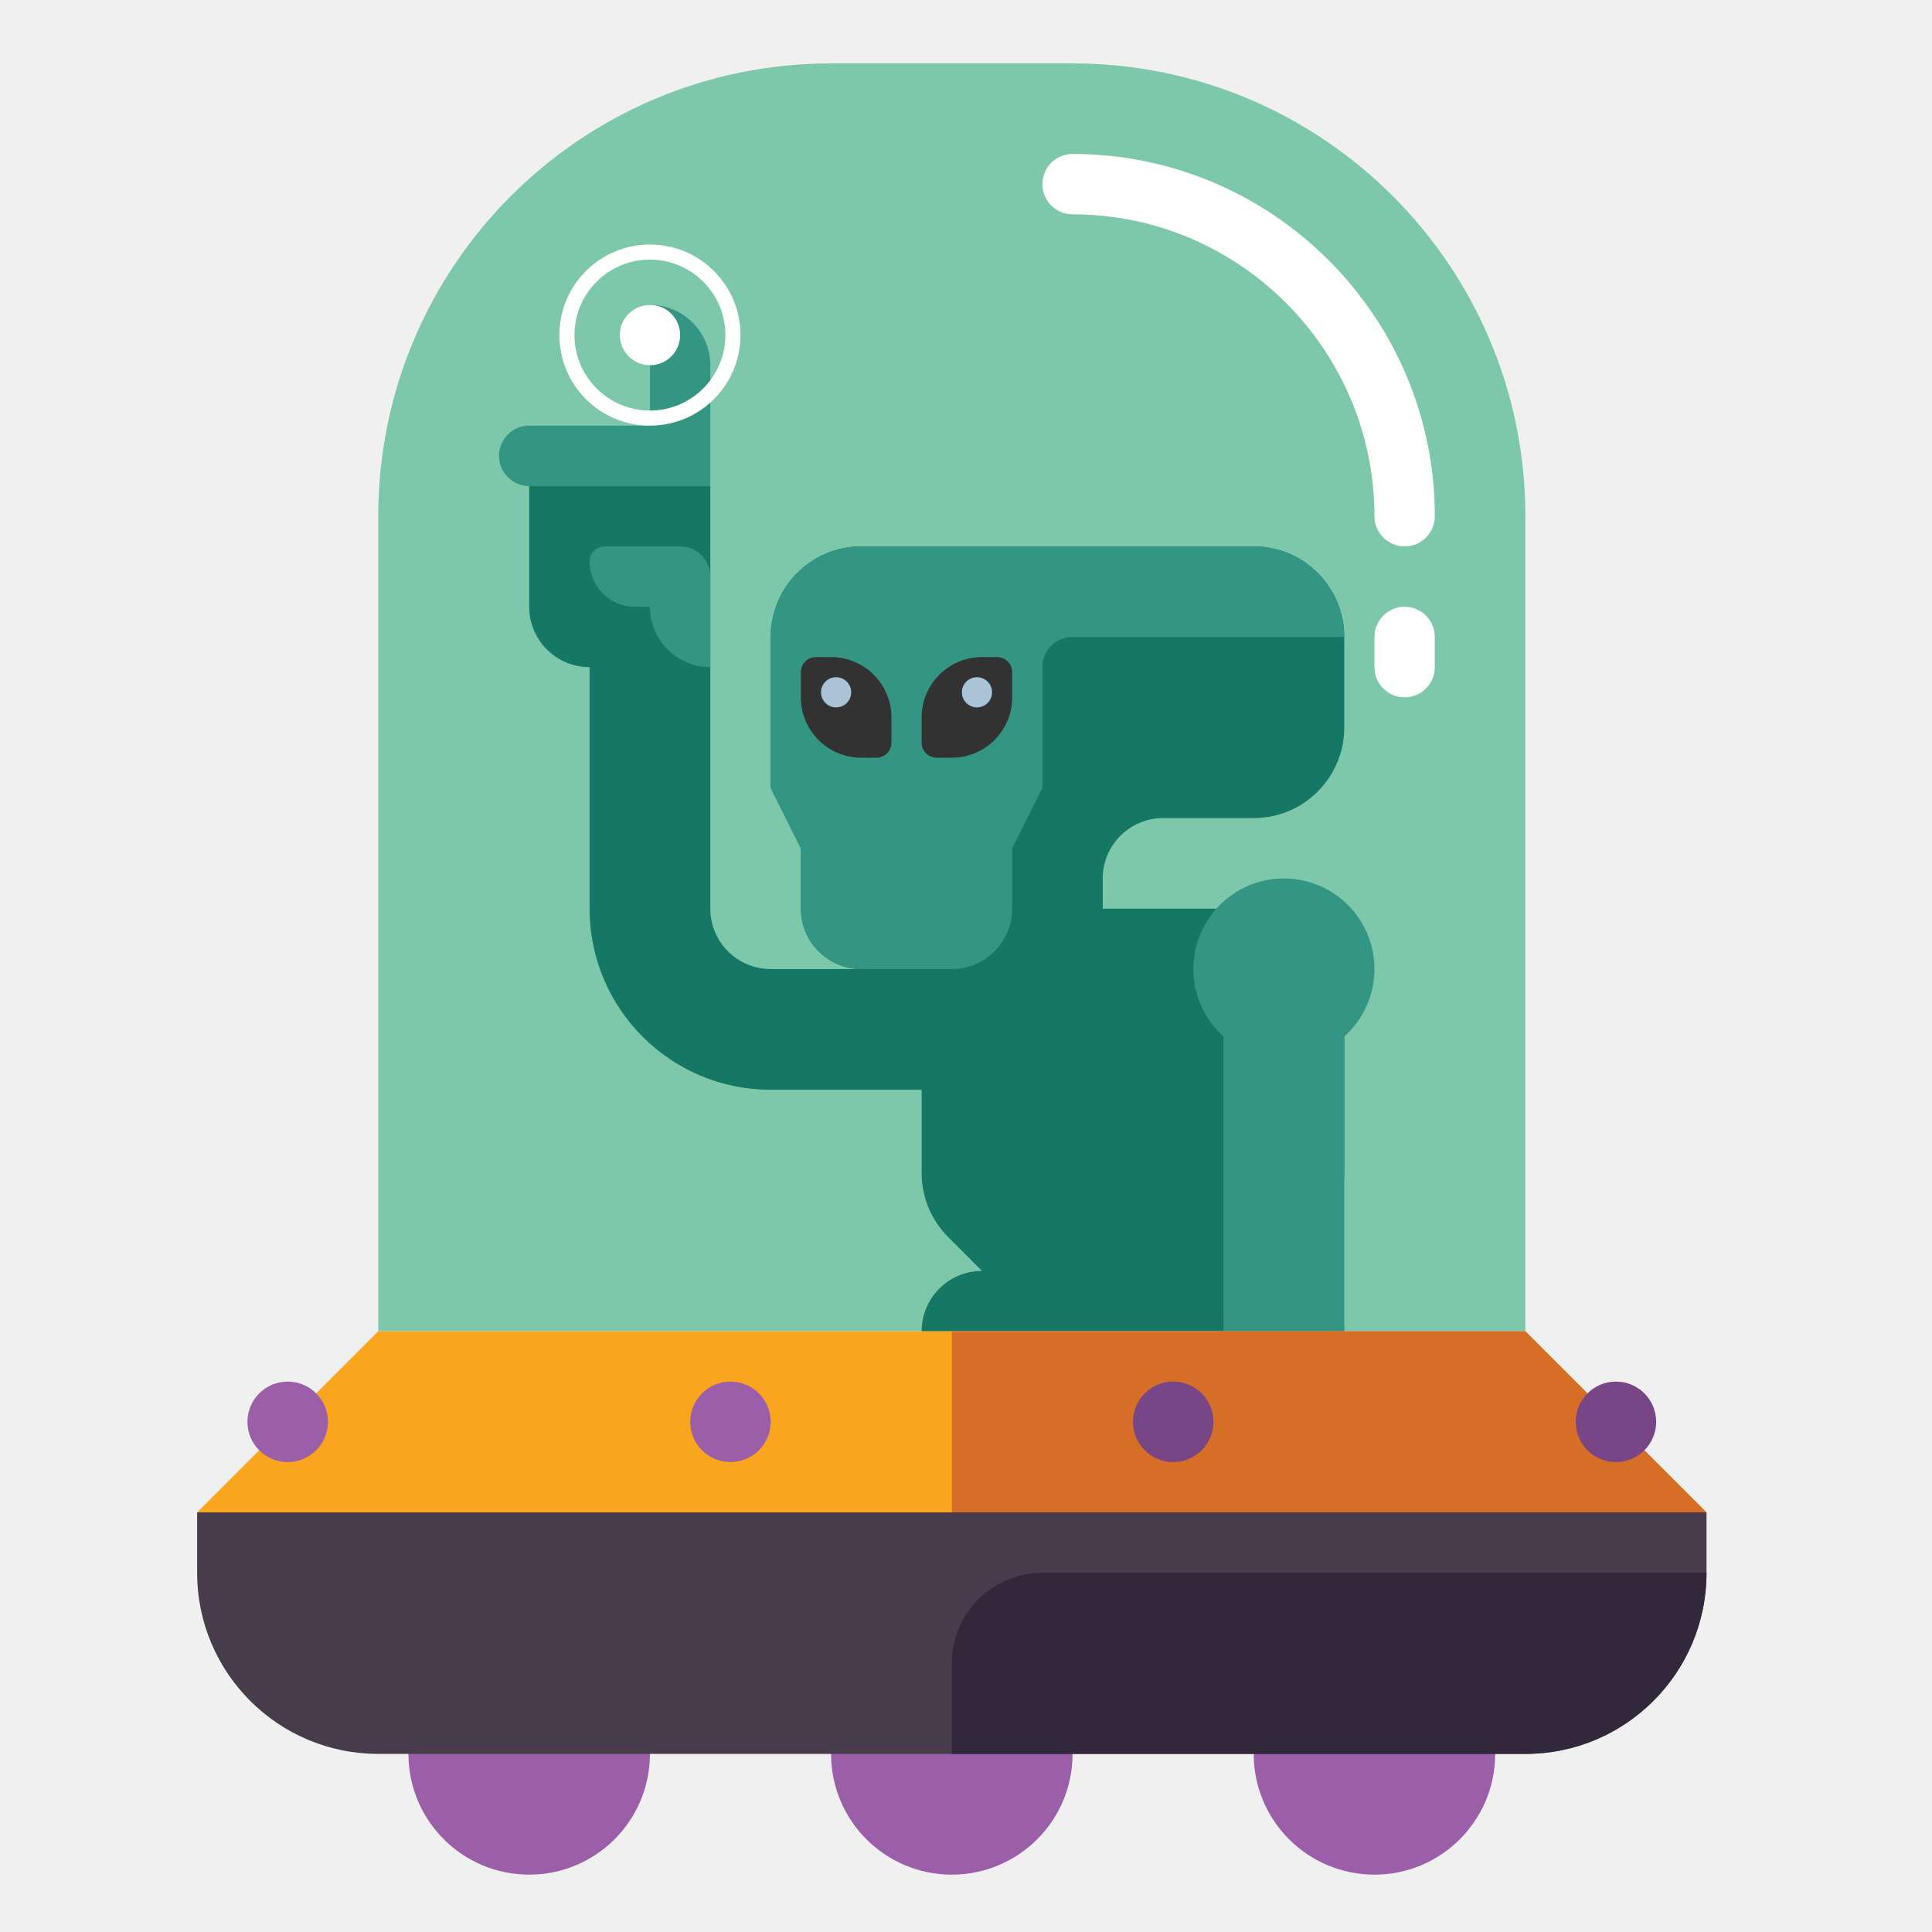
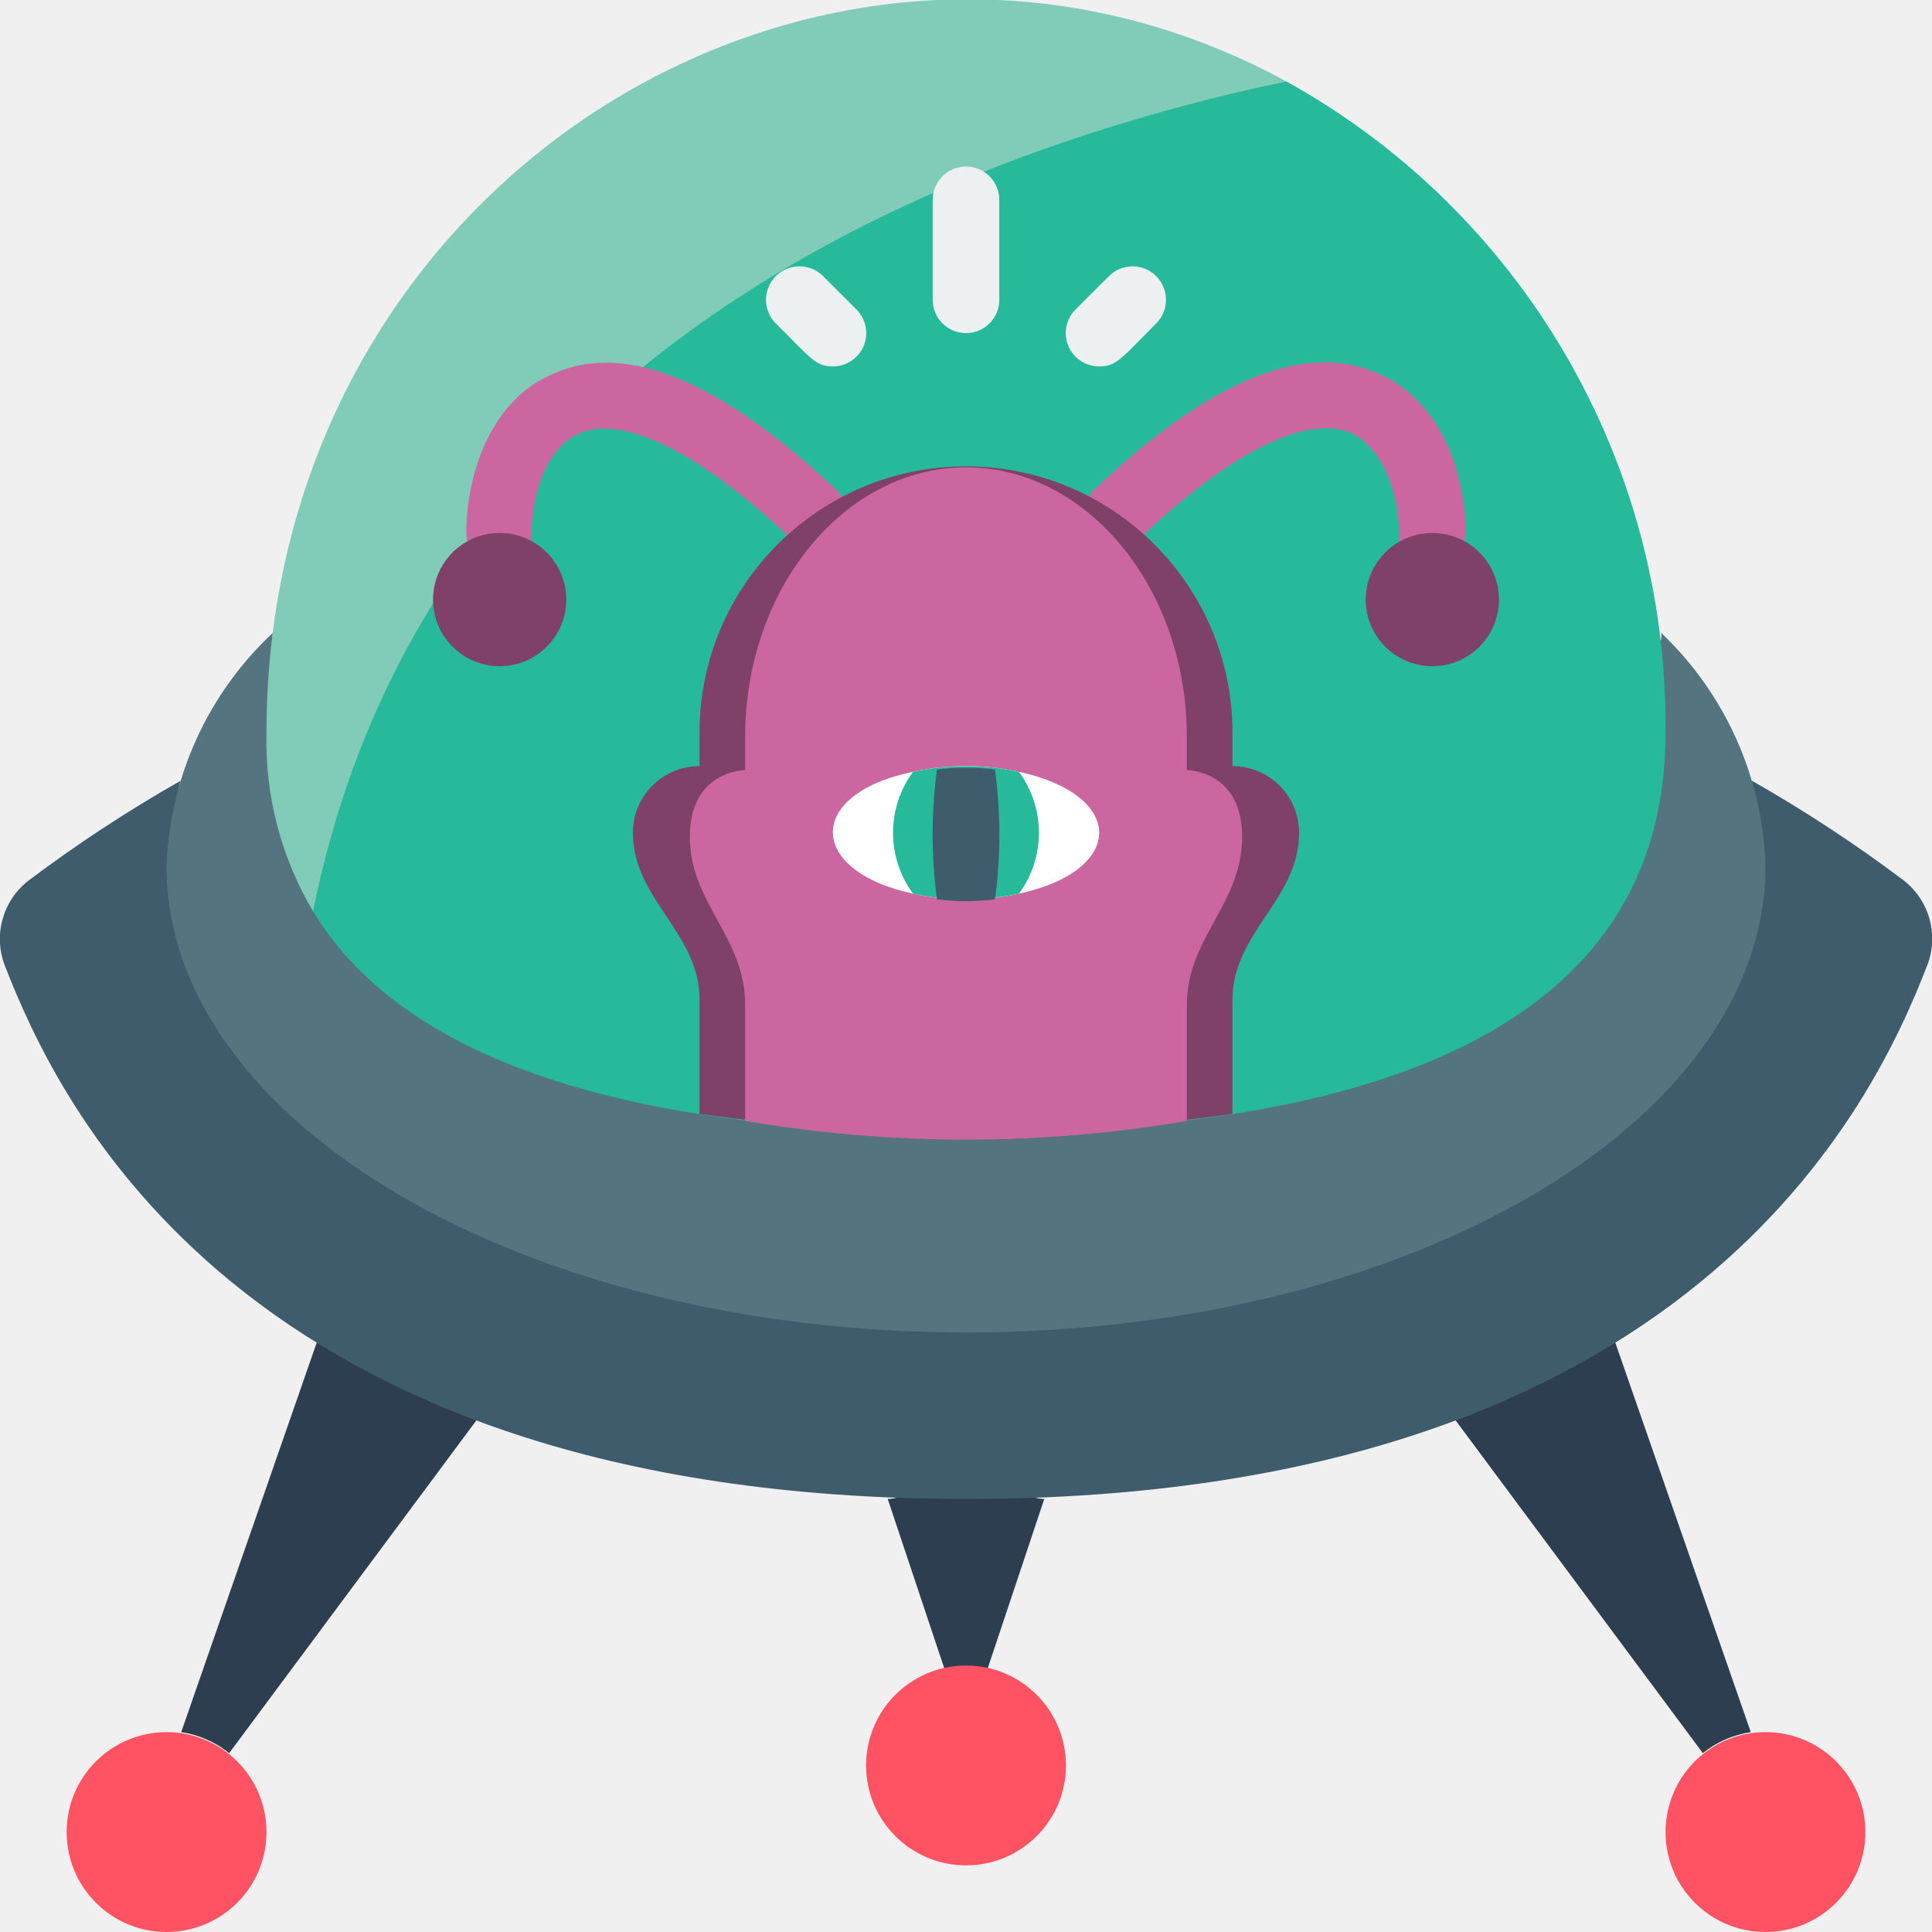
- <svg xmlns="http://www.w3.org/2000/svg" id="Layer_1" enable-background="new 0 0 512 512" height="512" viewBox="0 0 512 512" width="512">
-   <g>
-     <g>
-       <path d="m404.241 352.8h-304v-216c0-66.274 53.726-120 120-120h64c66.274 0 120 53.726 120 120z" fill="#7dc8aa" />
+ <svg xmlns="http://www.w3.org/2000/svg" height="512" viewBox="0 0 58 58" width="512">
+   <g id="005---Alien-Space-Ship" fill="none" transform="translate(-1 -1)">
+     <g fill="#2c3e50">
+       <path id="Shape" d="m10.51 41.3-4.07 11.7c.527.078 1.025.296 1.44.63l7.43-10c-.91-.34-1.75-1.71-2.55-2.1s-1.55.21-2.25-.23z" />
+       <path id="Shape" d="m49.49 41.3 4.07 11.7c-.527.078-1.025.296-1.44.63l-7.43-10c.9-.33 1.74-1.7 2.53-2.08s1.56.19 2.27-.25z" />
+       <path id="Shape" d="m30 45c-.81 0-1.59 1-2.35 1l1.71 5.12c.422-.09.858-.09 1.28 0l1.71-5.12c-.76 0-1.54-1-2.35-1z" />
    </g>
-     <g>
-       <path d="m308.241 216.8h24c13.255 0 24-10.745 24-24v-24c0-13.255-10.745-24-24-24h-104c-13.255 0-24 10.745-24 24v40l8 16v16c0 8.836 7.163 16 16 16h-24c-8.837 0-16-7.164-16-16v-112h-48v32c0 8.836 7.163 16 16 16v64c0 26.51 21.49 48 48 48h40v22.059c0 6.365 2.529 12.47 7.029 16.971l8.971 8.971c-8.836 0-16 7.164-16 16h112c0-8.836-7.163-16-16-16l8.971-8.971c4.501-4.501 7.029-10.605 7.029-16.97v-70.06h-64v-8c0-8.836 7.164-16 16-16z" fill="#147864" />
-     </g>
-     <g>
-       <path d="m180.241 144.8h-20c-2.209 0-4 1.791-4 4 0 6.627 5.373 12 12 12h4c0 8.837 7.164 16 16 16v-24c0-4.418-3.582-8-8-8z" fill="#329682" />
-     </g>
-     <g>
-       <path d="m252.241 256.8h-24c-8.837 0-16-7.163-16-16v-16l-8-16v-40c0-13.255 10.745-24 24-24h104c13.255 0 24 10.745 24 24h-72c-4.418 0-8 3.582-8 8v32l-8 16v16c0 8.837-7.163 16-16 16z" fill="#329682" />
-     </g>
-     <g>
-       <path d="m172.241 80.8c-4.418 0-8 3.582-8 8 0 4.418 3.582 8 8 8v16h-32c-4.418 0-8 3.582-8 8s3.582 8 8 8h48v-32c0-8.836-7.163-16-16-16z" fill="#329682" />
-     </g>
-     <g>
-       <path d="m232.241 200.8h-4c-8.837 0-16-7.163-16-16v-6.667c0-2.209 1.791-4 4-4h4c8.837 0 16 7.163 16 16v6.667c0 2.209-1.791 4-4 4z" fill="#323232" />
-     </g>
-     <g>
-       <path d="m248.241 200.8h4c8.837 0 16-7.163 16-16v-6.667c0-2.209-1.791-4-4-4h-4c-8.837 0-16 7.163-16 16v6.667c0 2.209 1.791 4 4 4z" fill="#323232" />
-     </g>
-     <g>
-       <circle cx="221.575" cy="183.467" fill="#aac3d7" r="4" />
-     </g>
-     <g>
-       <circle cx="258.908" cy="183.467" fill="#aac3d7" r="4" />
-     </g>
-     <g>
-       <path d="m364.241 256.8c0-13.255-10.745-24-24-24s-24 10.745-24 24c0 7.107 3.091 13.489 8 17.884v78.116h32v-78.116c4.909-4.395 8-10.777 8-17.884z" fill="#329682" />
-     </g>
-     <g>
-       <path d="m372.241 144.8c-4.418 0-8-3.582-8-8 0-44.112-35.888-80-80-80-4.418 0-8-3.582-8-8s3.582-8 8-8c52.935 0 96 43.065 96 96 0 4.418-3.581 8-8 8z" fill="#fff" />
-     </g>
-     <g>
-       <path d="m372.241 184.8c-4.418 0-8-3.582-8-8v-8c0-4.418 3.582-8 8-8s8 3.582 8 8v8c0 4.418-3.581 8-8 8z" fill="#fff" />
-     </g>
-     <g>
-       <circle cx="252.241" cy="464.8" fill="#9b5faa" r="32" />
-     </g>
-     <g>
-       <circle cx="364.241" cy="464.8" fill="#9b5faa" r="32" />
-     </g>
-     <g>
-       <circle cx="140.241" cy="464.8" fill="#9b5faa" r="32" />
-     </g>
-     <g>
-       <path d="m452.241 400.8h-400l48-48h304z" fill="#faa51e" />
-     </g>
-     <g>
-       <path d="m404.241 464.8h-304c-26.51 0-48-21.49-48-48v-16h400v16c0 26.51-21.49 48-48 48z" fill="#463c4b" />
-     </g>
-     <g>
-       <path d="m252.241 464.8h152c26.51 0 48-21.49 48-48h-176c-13.255 0-24 10.745-24 24z" fill="#32283c" />
-     </g>
-     <g>
-       <path d="m452.241 400.8-48-48h-152v48z" fill="#d76e28" />
-     </g>
-     <g>
-       <g>
-         <circle cx="76.241" cy="376.8" fill="#9b5faa" r="10.667" />
-       </g>
-       <g>
-         <circle cx="193.575" cy="376.8" fill="#9b5faa" r="10.667" />
-       </g>
-       <g>
-         <circle cx="310.908" cy="376.8" fill="#784687" r="10.667" />
-       </g>
-       <g>
-         <circle cx="428.241" cy="376.8" fill="#784687" r="10.667" />
-       </g>
-     </g>
-     <g>
-       <path d="m172.241 68.8c11.028 0 20 8.972 20 20s-8.972 20-20 20-20-8.972-20-20 8.972-20 20-20m0-4c-13.255 0-24 10.745-24 24s10.745 24 24 24 24-10.745 24-24-10.745-24-24-24z" fill="#fff" />
-     </g>
-     <g>
-       <circle cx="172.241" cy="88.8" fill="#fff" r="8" />
-     </g>
+     <path id="Shape" d="m58.85 30c-1.56 4-7 16-28.85 16s-27.29-12-28.85-16c-.359-.914-.074-1.955.7-2.56 1.457-1.097 2.984-2.099 4.57-3-.28.82.58 1.68.58 2.56 0 7.73 9.75 12.5 23 12.5s23-4.77 23-12.5c0-.88.86-1.74.58-2.57 1.586.901 3.113 1.903 4.57 3 .778.606 1.064 1.653.7 2.57z" fill="#3f5c6c" />
+     <circle id="Oval" cx="6" cy="56" fill="#ff5364" r="3" />
+     <circle id="Oval" cx="30" cy="54" fill="#ff5364" r="3" />
+     <path id="Shape" d="m54 27c0 7.73-10.75 14-24 14s-24-6.27-24-14c.094-2.664 1.241-5.181 3.19-7-.09.6.86 1.22.84 1.84v1.13c0 9 8 11 20 11s20-2 20-11c0-.38 0-.76 0-1.13 0-.62.93-1.24.84-1.84 1.927 1.829 3.052 4.345 3.13 7z" fill="#547580" />
+     <circle id="Oval" cx="54" cy="56" fill="#ff5364" r="3" />
+     <path id="Shape" d="m51 23c0 9-9 12-21 12-6.67 0-16.14-.91-19.6-6.64 3.87-19.36 17.99-22.54 29.21-24.92 7.101 3.933 11.474 11.443 11.39 19.56z" fill="#26b99a" />
+     <path id="Shape" d="m39.61 3.44c-10.61 2.26-25.9 8.37-29.21 24.92-.962-1.619-1.447-3.477-1.4-5.36 0-16.74 16.93-27 30.61-19.56z" fill="#81ccb8" />
+     <path id="Shape" d="m16 18c-.552 0-1-.448-1-1 0-1.69.69-4 2.65-4.8 2.18-.94 5 .25 8.46 3.51.189.188.296.443.296.71s-.106.522-.296.71c-.39.388-1.02.388-1.41 0-2.69-2.55-5-3.69-6.3-3.12-1 .42-1.44 1.83-1.44 3-.005.533-.427.969-.96.99z" fill="#cc66a1" />
+     <path id="Shape" d="m44 18c-.552 0-1-.448-1-1 0-1.13-.45-2.54-1.44-3-1.32-.57-3.61.57-6.3 3.12-.39.388-1.02.388-1.41 0-.189-.188-.296-.443-.296-.71s.106-.522.296-.71c3.43-3.26 6.28-4.45 8.46-3.51 2 .81 2.69 3.12 2.69 4.81 0 .552-.448 1-1 1z" fill="#cc66a1" />
+     <path id="Shape" d="m30 11c-.552 0-1-.448-1-1v-3c0-.552.448-1 1-1s1 .448 1 1v3c0 .552-.448 1-1 1z" fill="#ecf0f1" />
+     <path id="Shape" d="m34 12c-.406.002-.774-.241-.929-.617-.156-.375-.069-.807.219-1.093l1-1c.392-.392 1.028-.392 1.42 0.0.392.392.392 1.028 0 1.42-1.06 1.06-1.19 1.29-1.71 1.29z" fill="#ecf0f1" />
+     <path id="Shape" d="m26 12c-.53 0-.67-.26-1.71-1.29-.254-.254-.353-.623-.26-.97.093-.347.363-.617.71-.71.347-.093.716.006.97.26l1 1c.288.286.375.718.219 1.093-.156.375-.523.619-.929.617z" fill="#ecf0f1" />
+     <path id="Shape" d="m40 26c0-1.105-.895-2-2-2v-1c0-4.418-3.582-8-8-8s-8 3.582-8 8v1c-1.105 0-2 .895-2 2 0 2 2 3 2 5v3.44c5.307.745 10.693.745 16 0v-3.44c0-2 2-3 2-5z" fill="#804169" />
+     <path id="Shape" d="m38.29 26.12c0-2-1.66-2-1.66-2v-1c0-4.47-3-8.09-6.63-8.09s-6.63 3.62-6.63 8.09v1s-1.66 0-1.66 2 1.66 3 1.66 5.05v3.48c4.388.75 8.872.75 13.26 0v-3.48c0-2.02 1.66-3.03 1.66-5.05z" fill="#cc66a1" />
+     <circle id="Oval" cx="16" cy="19" fill="#804169" r="2" />
+     <circle id="Oval" cx="44" cy="19" fill="#804169" r="2" />
+     <path id="Shape" d="m31.59 27.83c-1.048.23-2.132.23-3.18 0-3.21-.7-3.21-3 0-3.66 1.048-.23 2.132-.23 3.18 0 3.21.7 3.21 2.96 0 3.66z" fill="#fff" />
+     <path id="Shape" d="m31.59 27.83c-1.048.225-2.132.225-3.18 0-.8-1.089-.8-2.571 0-3.66 1.048-.225 2.132-.225 3.18 0 .8 1.089.8 2.571 0 3.66z" fill="#26b99a" />
+     <path id="Shape" d="m30.87 28c-.578.07-1.162.07-1.74 0-.175-1.294-.175-2.606 0-3.9.578-.07 1.162-.07 1.74 0 .175 1.294.175 2.606 0 3.9z" fill="#3f5c6c" />
  </g>
</svg>
